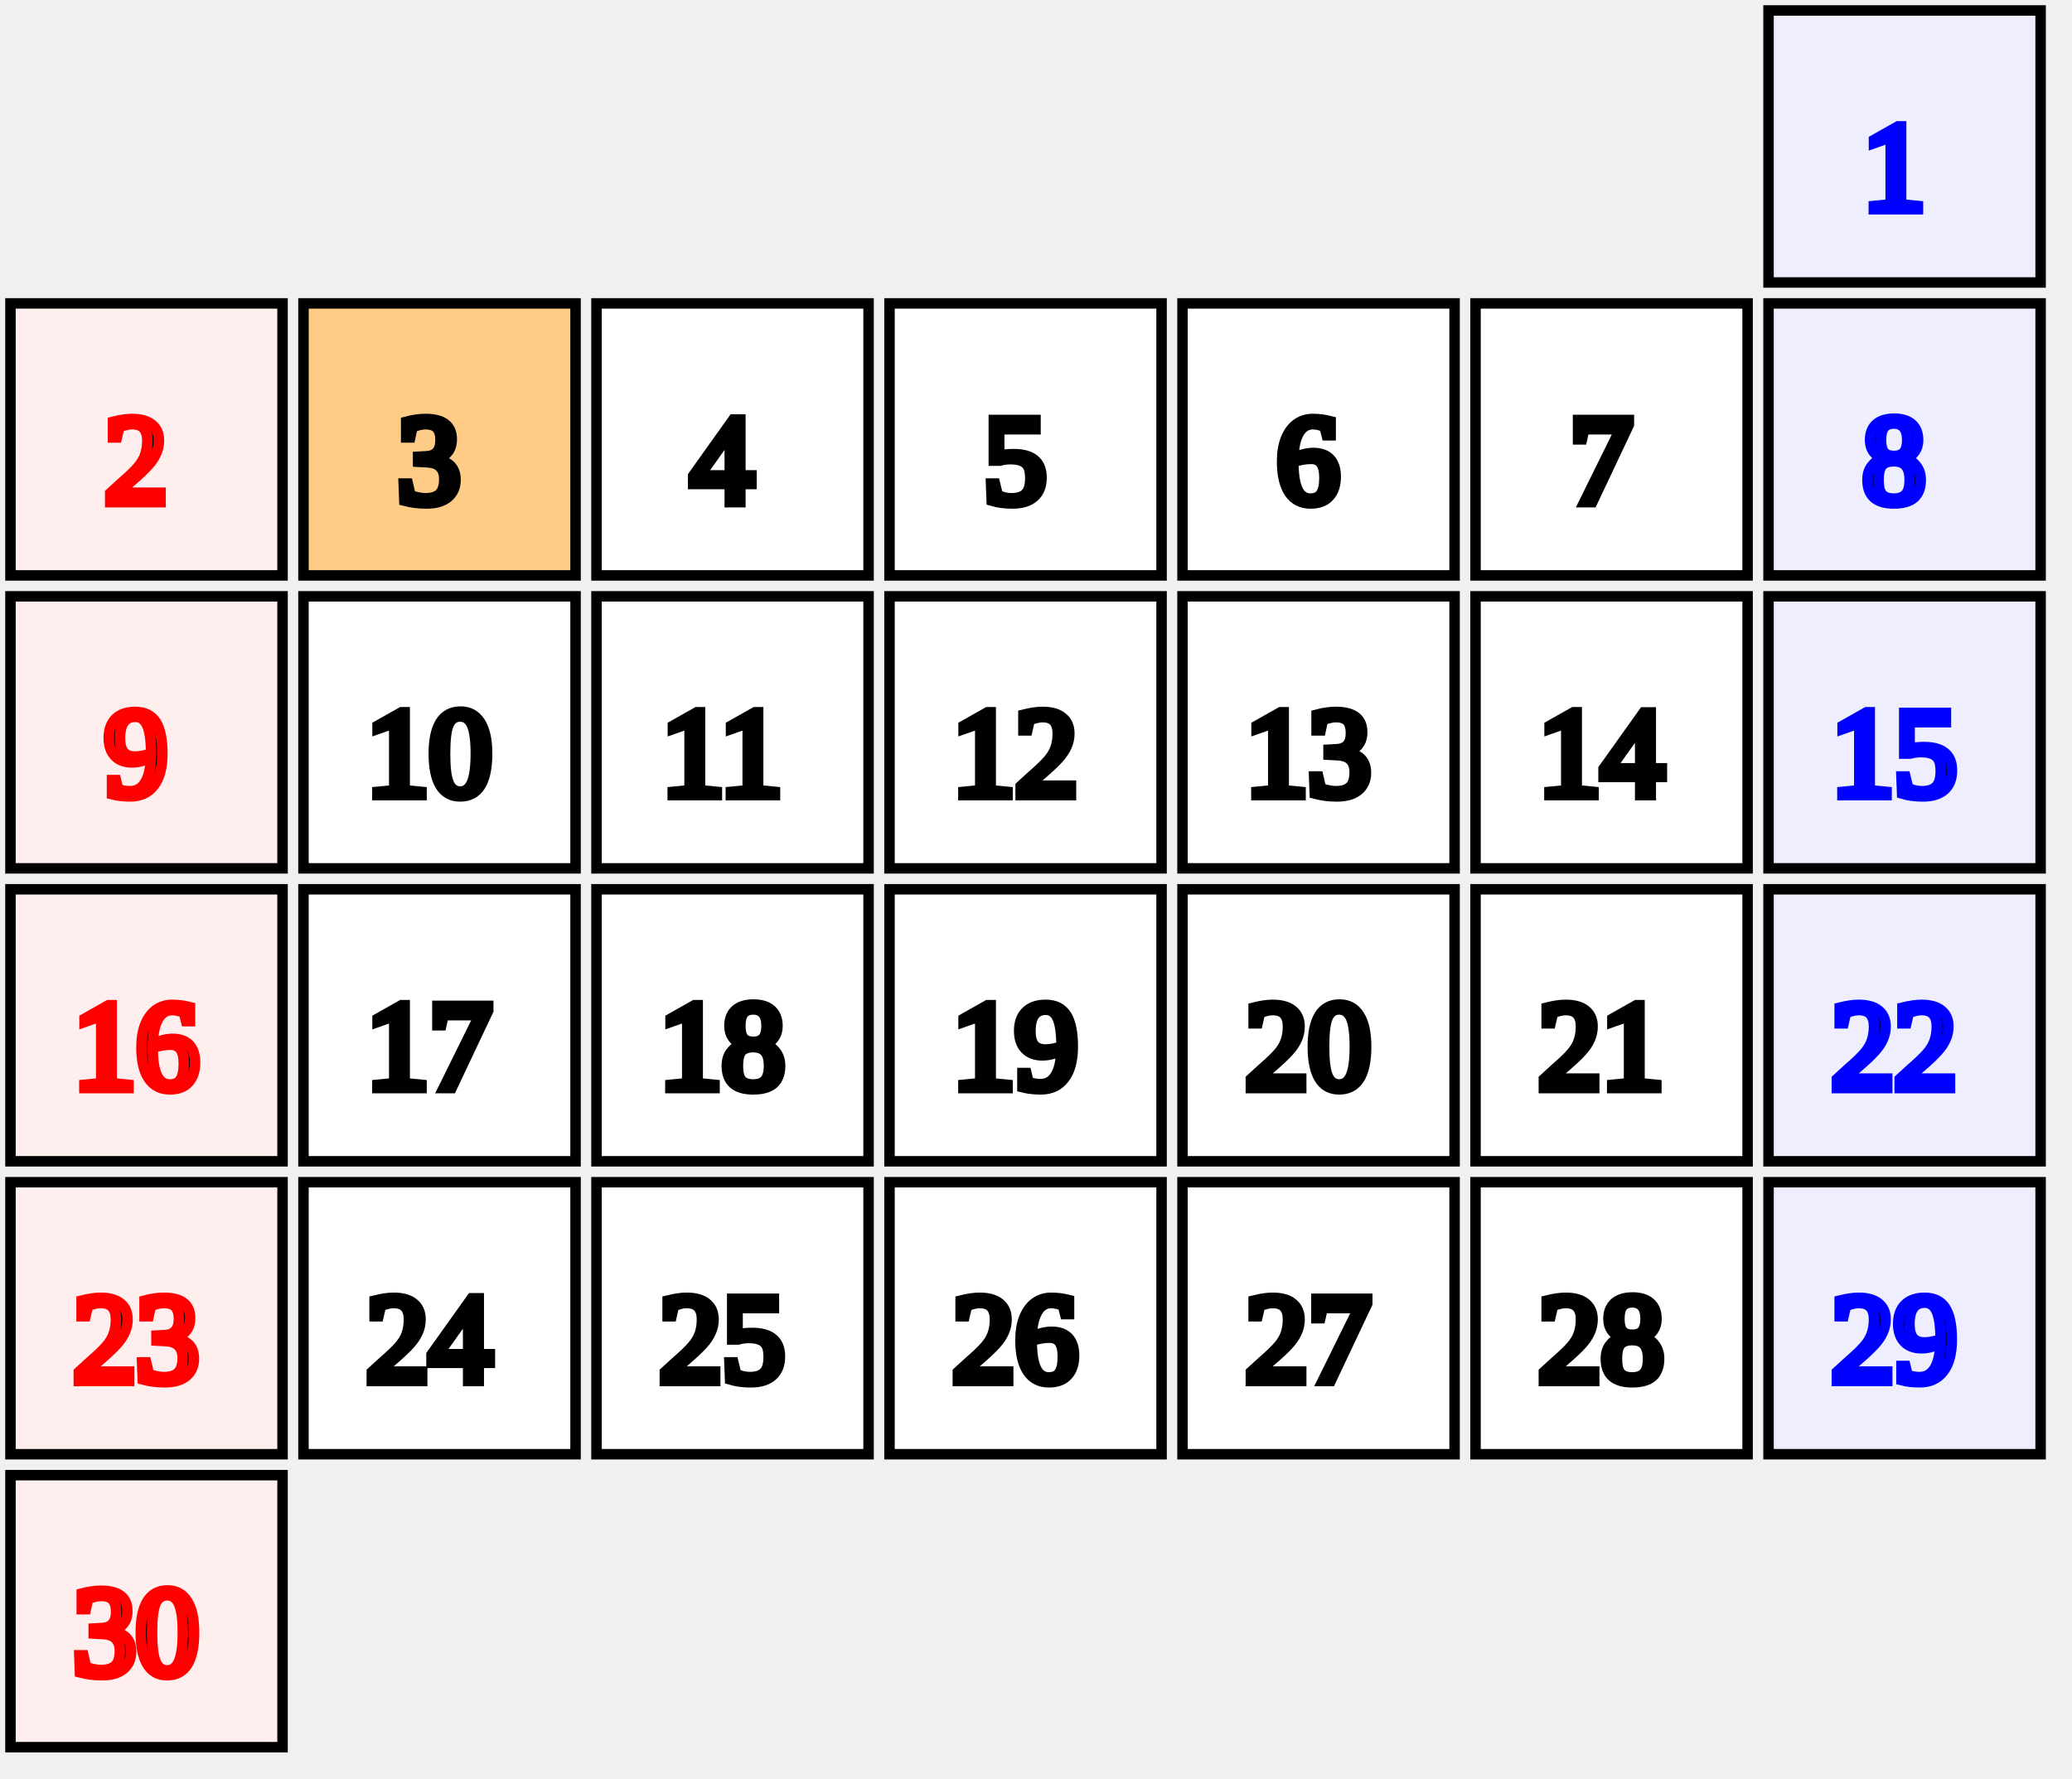
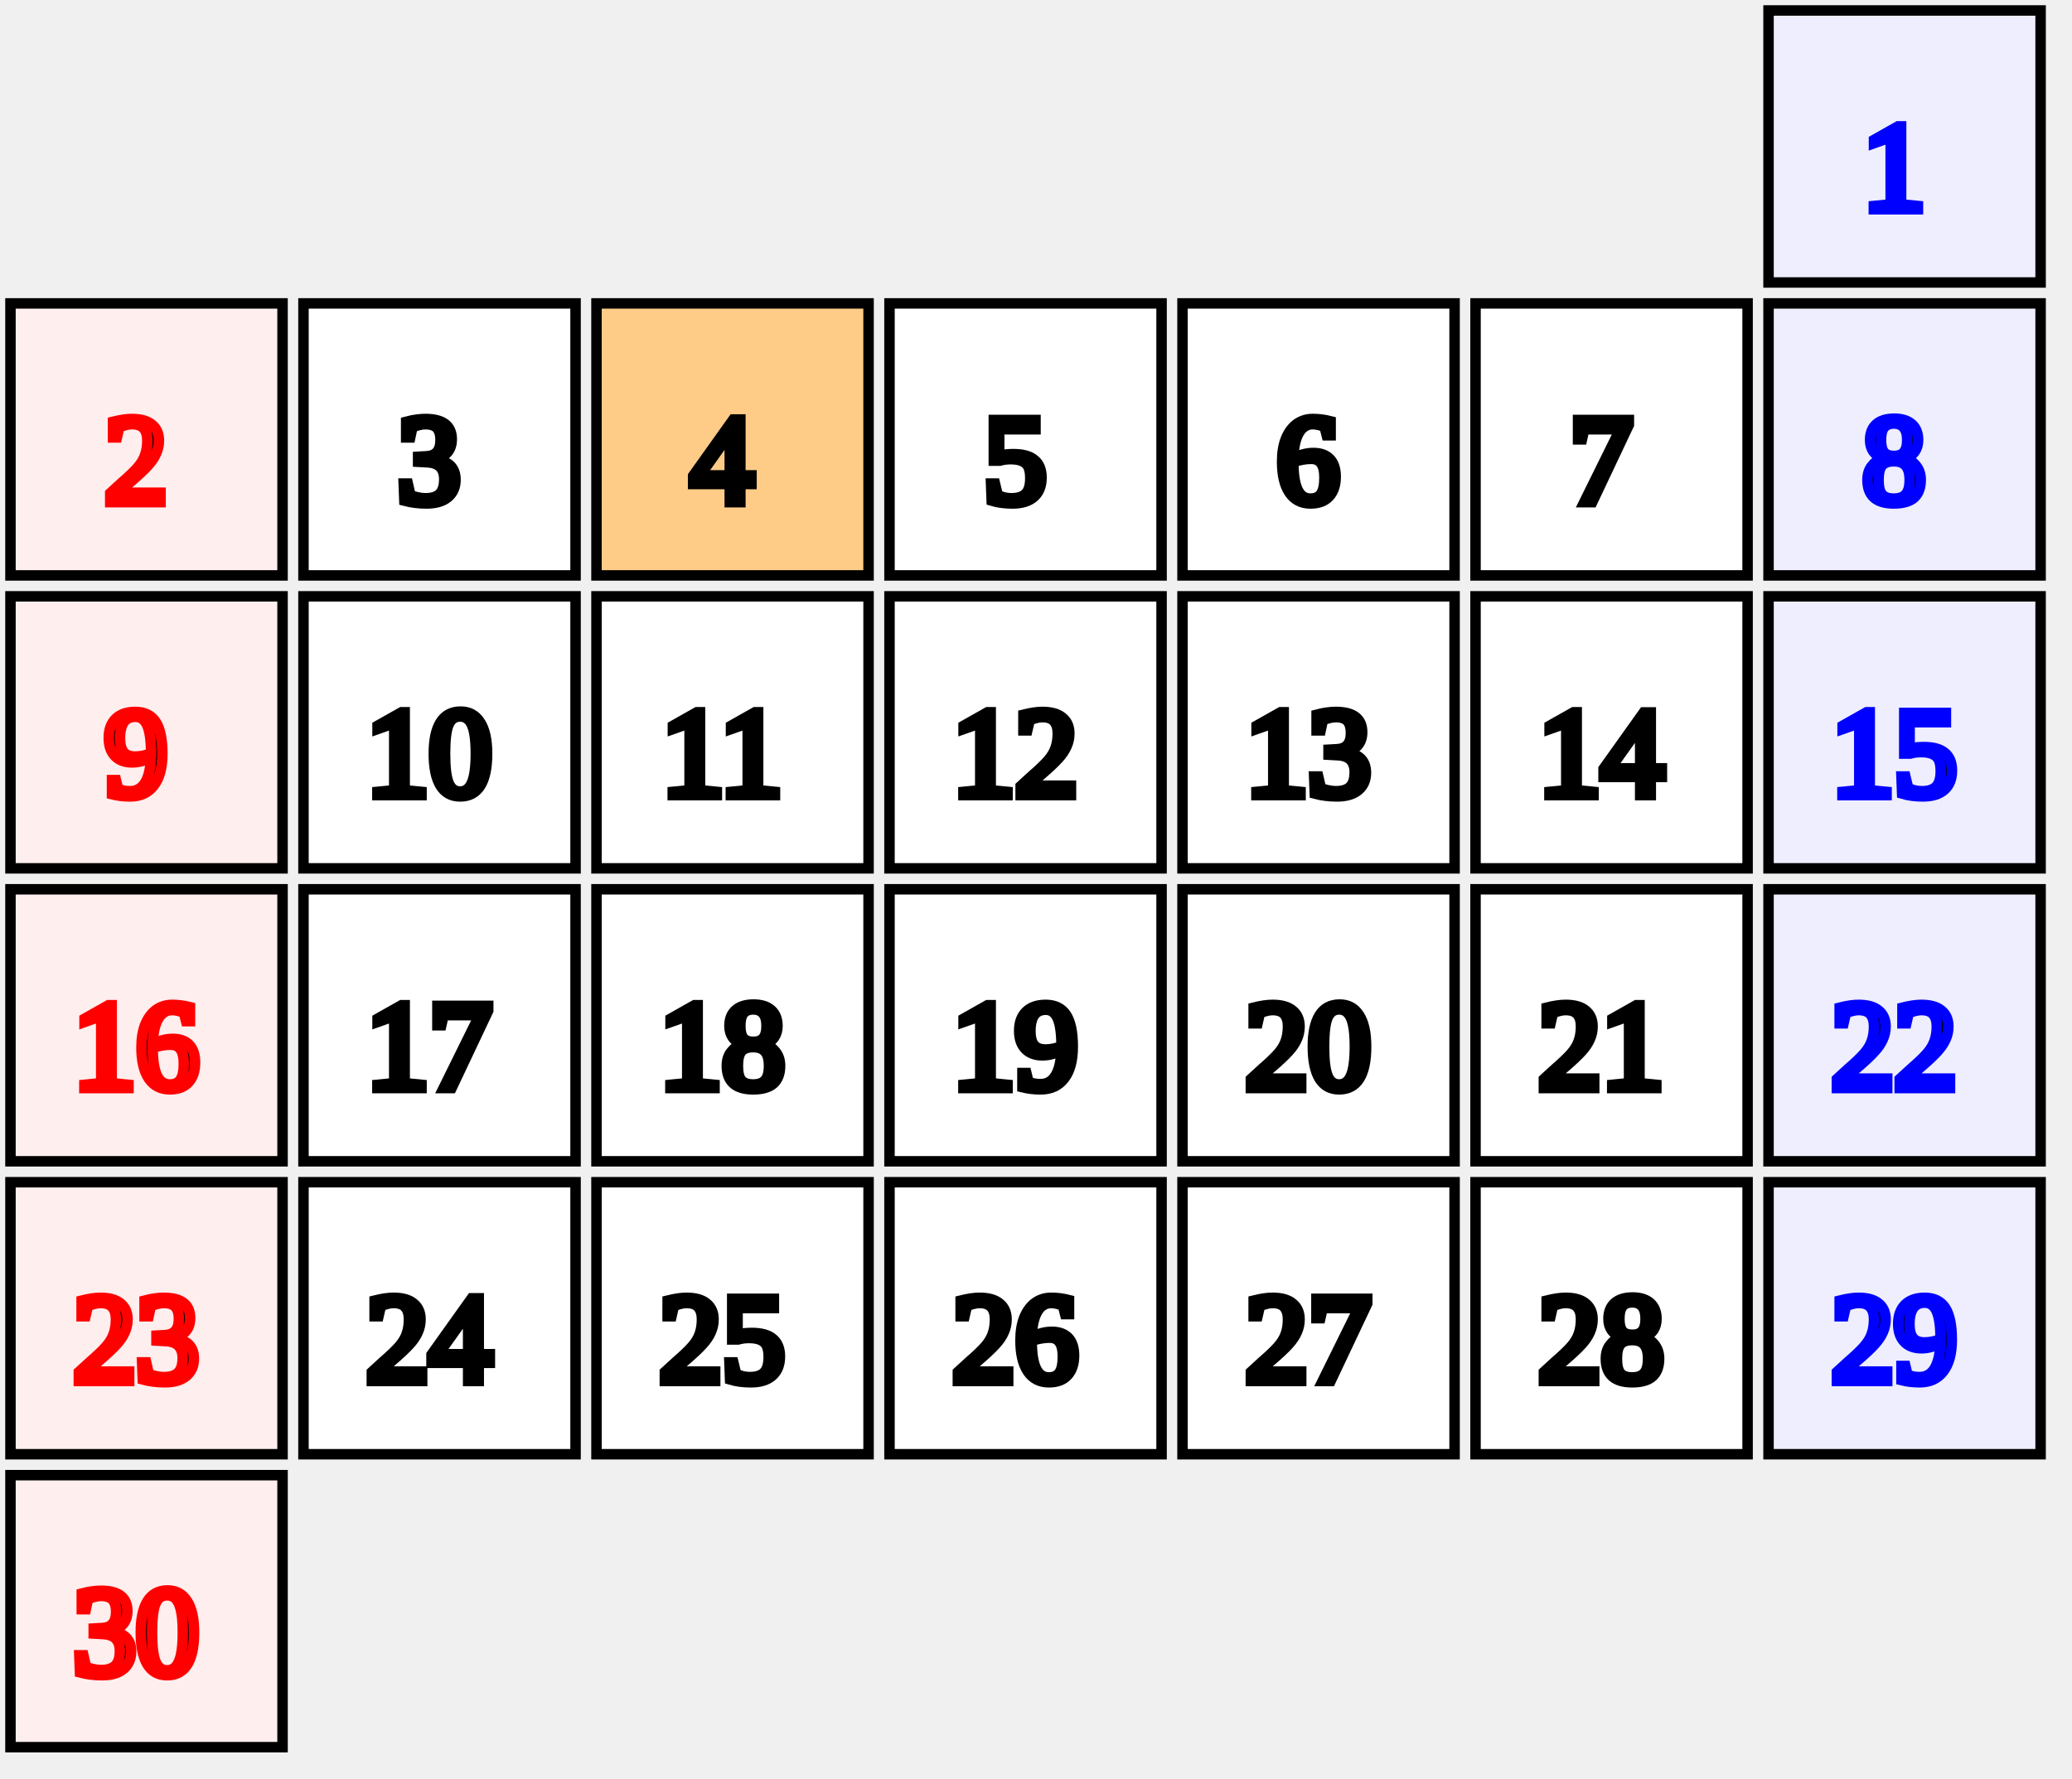
<svg xmlns="http://www.w3.org/2000/svg" id="erd-canvas" width="198px" height="170px">
  <rect x="169px" y="1px" width="26px" height="26px" stroke="#000" stroke-width="1px" fill="#eef" />
  <text x="181px" y="20px" stroke="#00f" text-anchor="middle">1</text>
  <rect x="1px" y="29px" width="26px" height="26px" stroke="#000" stroke-width="1px" fill="#fee" />
  <text x="13px" y="48px" stroke="#f00" text-anchor="middle">2</text>
-   <rect x="29px" y="29px" width="26px" height="26px" stroke="#000" stroke-width="1px" fill="#fc8" />
+   <rect x="29px" y="29px" width="26px" height="26px" stroke="#000" stroke-width="1px" fill="#fff" />
  <text x="41px" y="48px" stroke="#000" text-anchor="middle">3</text>
-   <rect x="57px" y="29px" width="26px" height="26px" stroke="#000" stroke-width="1px" fill="#fff" />
+   <rect x="57px" y="29px" width="26px" height="26px" stroke="#000" stroke-width="1px" fill="#fc8" />
  <text x="69px" y="48px" stroke="#000" text-anchor="middle">4</text>
  <rect x="85px" y="29px" width="26px" height="26px" stroke="#000" stroke-width="1px" fill="#fff" />
  <text x="97px" y="48px" stroke="#000" text-anchor="middle">5</text>
  <rect x="113px" y="29px" width="26px" height="26px" stroke="#000" stroke-width="1px" fill="#fff" />
  <text x="125px" y="48px" stroke="#000" text-anchor="middle">6</text>
  <rect x="141px" y="29px" width="26px" height="26px" stroke="#000" stroke-width="1px" fill="#fff" />
  <text x="153px" y="48px" stroke="#000" text-anchor="middle">7</text>
  <rect x="169px" y="29px" width="26px" height="26px" stroke="#000" stroke-width="1px" fill="#eef" />
  <text x="181px" y="48px" stroke="#00f" text-anchor="middle">8</text>
  <rect x="1px" y="57px" width="26px" height="26px" stroke="#000" stroke-width="1px" fill="#fee" />
  <text x="13px" y="76px" stroke="#f00" text-anchor="middle">9</text>
  <rect x="29px" y="57px" width="26px" height="26px" stroke="#000" stroke-width="1px" fill="#fff" />
  <text x="41px" y="76px" stroke="#000" text-anchor="middle">10</text>
  <rect x="57px" y="57px" width="26px" height="26px" stroke="#000" stroke-width="1px" fill="#fff" />
  <text x="69px" y="76px" stroke="#000" text-anchor="middle">11</text>
  <rect x="85px" y="57px" width="26px" height="26px" stroke="#000" stroke-width="1px" fill="#fff" />
  <text x="97px" y="76px" stroke="#000" text-anchor="middle">12</text>
  <rect x="113px" y="57px" width="26px" height="26px" stroke="#000" stroke-width="1px" fill="#fff" />
  <text x="125px" y="76px" stroke="#000" text-anchor="middle">13</text>
  <rect x="141px" y="57px" width="26px" height="26px" stroke="#000" stroke-width="1px" fill="#fff" />
  <text x="153px" y="76px" stroke="#000" text-anchor="middle">14</text>
  <rect x="169px" y="57px" width="26px" height="26px" stroke="#000" stroke-width="1px" fill="#eef" />
  <text x="181px" y="76px" stroke="#00f" text-anchor="middle">15</text>
  <rect x="1px" y="85px" width="26px" height="26px" stroke="#000" stroke-width="1px" fill="#fee" />
  <text x="13px" y="104px" stroke="#f00" text-anchor="middle">16</text>
  <rect x="29px" y="85px" width="26px" height="26px" stroke="#000" stroke-width="1px" fill="#fff" />
  <text x="41px" y="104px" stroke="#000" text-anchor="middle">17</text>
  <rect x="57px" y="85px" width="26px" height="26px" stroke="#000" stroke-width="1px" fill="#fff" />
  <text x="69px" y="104px" stroke="#000" text-anchor="middle">18</text>
  <rect x="85px" y="85px" width="26px" height="26px" stroke="#000" stroke-width="1px" fill="#fff" />
  <text x="97px" y="104px" stroke="#000" text-anchor="middle">19</text>
  <rect x="113px" y="85px" width="26px" height="26px" stroke="#000" stroke-width="1px" fill="#fff" />
  <text x="125px" y="104px" stroke="#000" text-anchor="middle">20</text>
  <rect x="141px" y="85px" width="26px" height="26px" stroke="#000" stroke-width="1px" fill="#fff" />
  <text x="153px" y="104px" stroke="#000" text-anchor="middle">21</text>
  <rect x="169px" y="85px" width="26px" height="26px" stroke="#000" stroke-width="1px" fill="#eef" />
  <text x="181px" y="104px" stroke="#00f" text-anchor="middle">22</text>
  <rect x="1px" y="113px" width="26px" height="26px" stroke="#000" stroke-width="1px" fill="#fee" />
  <text x="13px" y="132px" stroke="#f00" text-anchor="middle">23</text>
  <rect x="29px" y="113px" width="26px" height="26px" stroke="#000" stroke-width="1px" fill="#fff" />
  <text x="41px" y="132px" stroke="#000" text-anchor="middle">24</text>
  <rect x="57px" y="113px" width="26px" height="26px" stroke="#000" stroke-width="1px" fill="#fff" />
  <text x="69px" y="132px" stroke="#000" text-anchor="middle">25</text>
  <rect x="85px" y="113px" width="26px" height="26px" stroke="#000" stroke-width="1px" fill="#fff" />
  <text x="97px" y="132px" stroke="#000" text-anchor="middle">26</text>
  <rect x="113px" y="113px" width="26px" height="26px" stroke="#000" stroke-width="1px" fill="#fff" />
  <text x="125px" y="132px" stroke="#000" text-anchor="middle">27</text>
  <rect x="141px" y="113px" width="26px" height="26px" stroke="#000" stroke-width="1px" fill="#fff" />
  <text x="153px" y="132px" stroke="#000" text-anchor="middle">28</text>
  <rect x="169px" y="113px" width="26px" height="26px" stroke="#000" stroke-width="1px" fill="#eef" />
  <text x="181px" y="132px" stroke="#00f" text-anchor="middle">29</text>
  <rect x="1px" y="141px" width="26px" height="26px" stroke="#000" stroke-width="1px" fill="#fee" />
  <text x="13px" y="160px" stroke="#f00" text-anchor="middle">30</text>
</svg>
